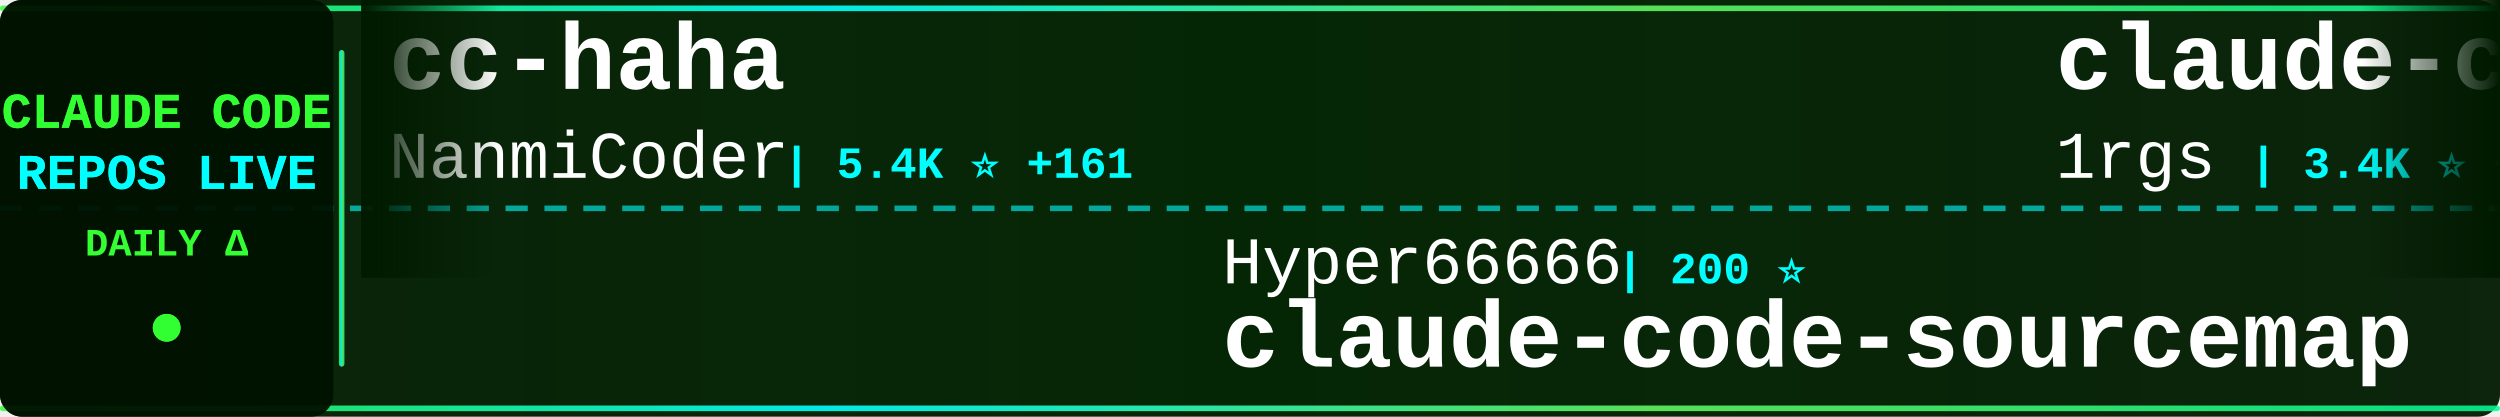
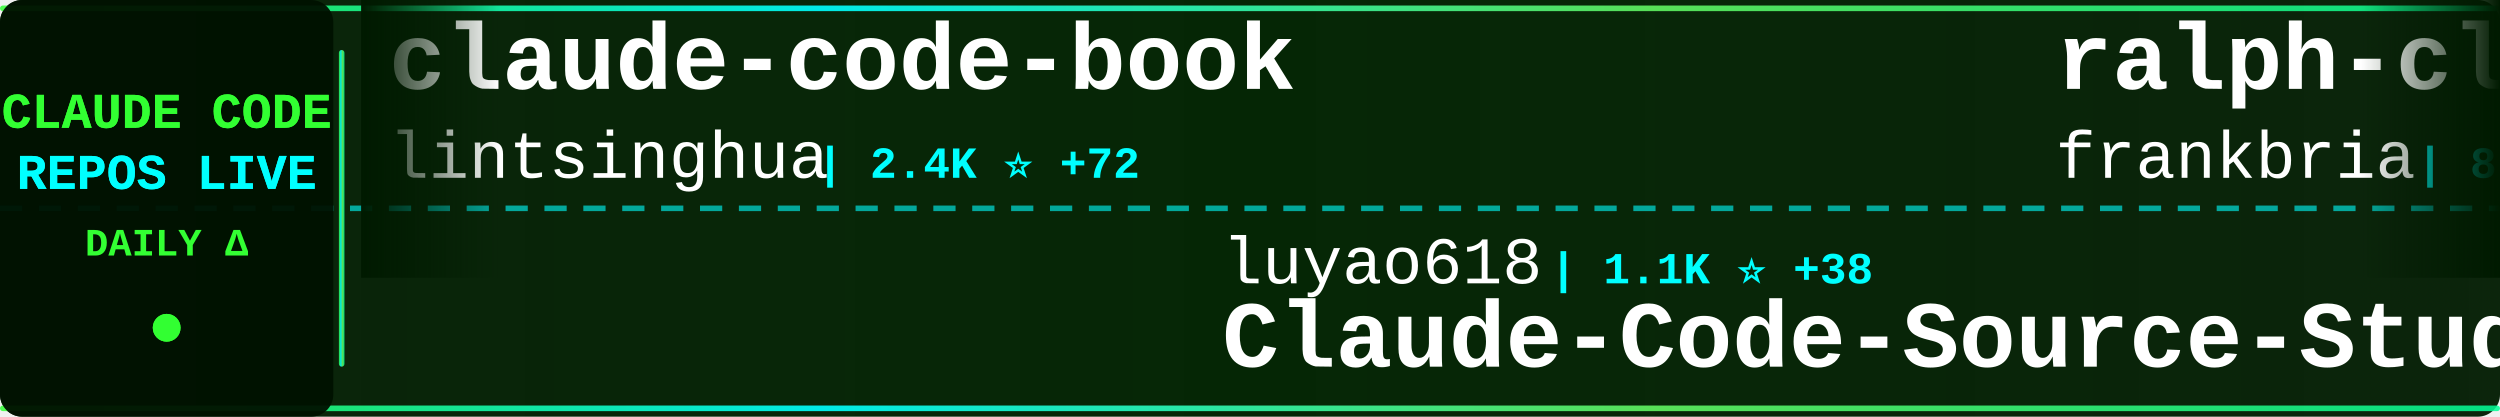
<svg xmlns="http://www.w3.org/2000/svg" width="900" height="150">
  <defs>
    <linearGradient id="tickerBg" x1="0%" y1="0%" x2="100%" y2="0%">
      <stop offset="0%" style="stop-color:#001a00;stop-opacity:0.95" />
      <stop offset="50%" style="stop-color:#002200;stop-opacity:0.98" />
      <stop offset="100%" style="stop-color:#001a00;stop-opacity:0.95" />
    </linearGradient>
    <linearGradient id="borderGrad" x1="0%" y1="0%" x2="100%" y2="0%">
      <stop offset="0%" style="stop-color:#33ff33;stop-opacity:0.85">
        <animate attributeName="stop-opacity" values="0.85;1;0.85" dur="2s" repeatCount="indefinite" />
      </stop>
      <stop offset="33%" style="stop-color:#00ffff;stop-opacity:0.9">
        <animate attributeName="stop-opacity" values="0.9;1;0.9" dur="2.2s" repeatCount="indefinite" />
      </stop>
      <stop offset="66%" style="stop-color:#66ff66;stop-opacity:0.85">
        <animate attributeName="stop-opacity" values="0.85;1;0.85" dur="1.8s" repeatCount="indefinite" />
      </stop>
      <stop offset="100%" style="stop-color:#00ff99;stop-opacity:0.85">
        <animate attributeName="stop-opacity" values="0.85;1;0.85" dur="2s" repeatCount="indefinite" />
      </stop>
    </linearGradient>
    <filter id="textGlow">
      <feGaussianBlur stdDeviation="0.1" result="coloredBlur" />
      <feMerge>
        <feMergeNode in="coloredBlur" />
        <feMergeNode in="SourceGraphic" />
      </feMerge>
    </filter>
    <filter id="metricGlow">
      <feGaussianBlur stdDeviation="0.2" result="coloredBlur" />
      <feMerge>
        <feMergeNode in="coloredBlur" />
        <feMergeNode in="SourceGraphic" />
      </feMerge>
    </filter>
    <linearGradient id="leftFade" x1="0%" y1="0%" x2="100%" y2="0%">
      <stop offset="0%" style="stop-color:#001a00;stop-opacity:1" />
      <stop offset="100%" style="stop-color:#001a00;stop-opacity:0" />
    </linearGradient>
    <linearGradient id="rightFade" x1="0%" y1="0%" x2="100%" y2="0%">
      <stop offset="0%" style="stop-color:#001a00;stop-opacity:0" />
      <stop offset="100%" style="stop-color:#001a00;stop-opacity:1" />
    </linearGradient>
  </defs>
  <rect width="900" height="150" fill="url(#tickerBg)" rx="8" />
  <rect x="0" y="2" width="900" height="2" fill="url(#borderGrad)" rx="1" />
  <rect x="0" y="146" width="900" height="2" fill="url(#borderGrad)" rx="1" />
  <line x1="0" y1="75" x2="900" y2="75" stroke="#00ffff" stroke-width="2" stroke-dasharray="8 6" opacity="0.6" />
  <rect x="0" y="0" width="120" height="150" fill="#001100" opacity="0.95" rx="8" />
  <text x="60" y="46" font-family="'Courier New', monospace" font-size="18" font-weight="bold" fill="#33ff33" text-anchor="middle" filter="url(#textGlow)">
    CLAUDE CODE
  </text>
  <text x="60" y="68" font-family="'Courier New', monospace" font-size="18" font-weight="bold" fill="#00ffff" text-anchor="middle" filter="url(#textGlow)">
    REPOS LIVE
  </text>
  <text x="60" y="92" font-family="'Courier New', monospace" font-size="14" font-weight="bold" fill="#33ff33" text-anchor="middle">
    DAILY Δ
  </text>
  <circle cx="60" cy="118" r="5" fill="#33ff33" filter="url(#metricGlow)">
    <animate attributeName="r" values="4;6;4" dur="1.5s" repeatCount="indefinite" />
    <animate attributeName="opacity" values="0.6;1;0.6" dur="1.5s" repeatCount="indefinite" />
  </circle>
  <rect x="122" y="18" width="2" height="114" fill="url(#borderGrad)" rx="1" />
  <clipPath id="tickerClip">
    <rect x="130" y="0" width="770" height="150" />
  </clipPath>
  <g clip-path="url(#tickerClip)">
    <g id="tickerItems">
      <animateTransform attributeName="transform" attributeType="XML" type="translate" from="0 0" to="-3000 0" dur="54s" repeatCount="indefinite" />
      <g transform="translate(0, 0)">
-         <text x="140" y="32" font-family="'Courier New', monospace" font-size="34" font-weight="bold" fill="#ffffff">cc-haha</text>
-         <text x="140" y="64" font-family="'Courier New', monospace" font-size="24" font-weight="normal" fill="#ffffff" opacity="1.0">NanmiCoder</text>
-         <text x="282" y="64" font-family="'Courier New', monospace" font-size="16" font-weight="bold" fill="#00ffff"> | 5.4K ⭐ +161</text>
+         <text x="140" y="32" font-family="'Courier New', monospace" font-size="34" font-weight="bold" fill="#ffffff">claude-code-book</text>
+         <text x="140" y="64" font-family="'Courier New', monospace" font-size="24" font-weight="normal" fill="#ffffff" opacity="1.0">lintsinghua</text>
+         <text x="294" y="64" font-family="'Courier New', monospace" font-size="16" font-weight="bold" fill="#00ffff"> | 2.4K ⭐ +72</text>
      </g>
      <g transform="translate(300, 0)">
-         <text x="140" y="102" font-family="'Courier New', monospace" font-size="24" font-weight="normal" fill="#ffffff" opacity="1.0">Hyper66666</text>
-         <text x="282" y="102" font-family="'Courier New', monospace" font-size="16" font-weight="bold" fill="#00ffff"> | 200 ⭐</text>
-         <text x="140" y="132" font-family="'Courier New', monospace" font-size="34" font-weight="bold" fill="#ffffff">claude-code-sourcemap</text>
+         <text x="140" y="102" font-family="'Courier New', monospace" font-size="24" font-weight="normal" fill="#ffffff" opacity="1.0">luyao618</text>
+         <text x="258" y="102" font-family="'Courier New', monospace" font-size="16" font-weight="bold" fill="#00ffff"> | 1.1K ⭐ +38</text>
+         <text x="140" y="132" font-family="'Courier New', monospace" font-size="34" font-weight="bold" fill="#ffffff">Claude-Code-Source-Study</text>
      </g>
      <g transform="translate(600, 0)">
-         <text x="140" y="32" font-family="'Courier New', monospace" font-size="34" font-weight="bold" fill="#ffffff">claude-code-proxy</text>
-         <text x="140" y="64" font-family="'Courier New', monospace" font-size="24" font-weight="normal" fill="#ffffff" opacity="1.0">1rgs</text>
-         <text x="210" y="64" font-family="'Courier New', monospace" font-size="16" font-weight="bold" fill="#00ffff"> | 3.4K ⭐ +9</text>
+         <text x="140" y="32" font-family="'Courier New', monospace" font-size="34" font-weight="bold" fill="#ffffff">ralph-claude-code</text>
+         <text x="140" y="64" font-family="'Courier New', monospace" font-size="24" font-weight="normal" fill="#ffffff" opacity="1.0">frankbria</text>
+         <text x="270" y="64" font-family="'Courier New', monospace" font-size="16" font-weight="bold" fill="#00ffff"> | 8.5K ⭐ +15</text>
      </g>
      <g transform="translate(900, 0)">
-         <text x="140" y="102" font-family="'Courier New', monospace" font-size="24" font-weight="normal" fill="#ffffff" opacity="1.0">FlorianBruniaux</text>
-         <text x="342" y="102" font-family="'Courier New', monospace" font-size="16" font-weight="bold" fill="#00ffff"> | 3.0K ⭐ +56</text>
-         <text x="140" y="132" font-family="'Courier New', monospace" font-size="34" font-weight="bold" fill="#ffffff">claude-code-ultimate-gui...</text>
+         <text x="140" y="102" font-family="'Courier New', monospace" font-size="24" font-weight="normal" fill="#ffffff" opacity="1.0">pengchengneo</text>
+         <text x="306" y="102" font-family="'Courier New', monospace" font-size="16" font-weight="bold" fill="#00ffff"> | 1.1K ⭐ +23</text>
+         <text x="140" y="132" font-family="'Courier New', monospace" font-size="34" font-weight="bold" fill="#ffffff">Claude-Code</text>
      </g>
      <g transform="translate(1200, 0)">
-         <text x="140" y="32" font-family="'Courier New', monospace" font-size="34" font-weight="bold" fill="#ffffff">claude-code-security-rev...</text>
-         <text x="140" y="64" font-family="'Courier New', monospace" font-size="24" font-weight="normal" fill="#ffffff" opacity="1.0">anthropics</text>
-         <text x="282" y="64" font-family="'Courier New', monospace" font-size="16" font-weight="bold" fill="#00ffff"> | 4.2K ⭐ +16</text>
+         <text x="140" y="32" font-family="'Courier New', monospace" font-size="34" font-weight="bold" fill="#ffffff">claudecodeui</text>
+         <text x="140" y="64" font-family="'Courier New', monospace" font-size="24" font-weight="normal" fill="#ffffff" opacity="1.0">siteboon</text>
+         <text x="258" y="64" font-family="'Courier New', monospace" font-size="16" font-weight="bold" fill="#00ffff"> | 9.6K ⭐ +37</text>
      </g>
      <g transform="translate(1500, 0)">
-         <text x="140" y="102" font-family="'Courier New', monospace" font-size="24" font-weight="normal" fill="#ffffff" opacity="1.0">lintsinghua</text>
-         <text x="294" y="102" font-family="'Courier New', monospace" font-size="16" font-weight="bold" fill="#00ffff"> | 2.4K ⭐ +136</text>
-         <text x="140" y="132" font-family="'Courier New', monospace" font-size="34" font-weight="bold" fill="#ffffff">claude-code-book</text>
+         <text x="140" y="102" font-family="'Courier New', monospace" font-size="24" font-weight="normal" fill="#ffffff" opacity="1.0">https-deeplearning-ai</text>
+         <text x="414" y="102" font-family="'Courier New', monospace" font-size="16" font-weight="bold" fill="#00ffff"> | 480 ⭐ +1</text>
+         <text x="140" y="132" font-family="'Courier New', monospace" font-size="34" font-weight="bold" fill="#ffffff">sc-claude-code-files</text>
      </g>
      <g transform="translate(1800, 0)">
-         <text x="140" y="32" font-family="'Courier New', monospace" font-size="34" font-weight="bold" fill="#ffffff">claude-code-hub</text>
-         <text x="140" y="64" font-family="'Courier New', monospace" font-size="24" font-weight="normal" fill="#ffffff" opacity="1.0">ding113</text>
-         <text x="246" y="64" font-family="'Courier New', monospace" font-size="16" font-weight="bold" fill="#00ffff"> | 2.3K ⭐ +27</text>
+         <text x="140" y="32" font-family="'Courier New', monospace" font-size="34" font-weight="bold" fill="#ffffff">claude-code-sourcemap</text>
+         <text x="140" y="64" font-family="'Courier New', monospace" font-size="24" font-weight="normal" fill="#ffffff" opacity="1.0">ChinaSiro</text>
+         <text x="270" y="64" font-family="'Courier New', monospace" font-size="16" font-weight="bold" fill="#00ffff"> | 8.7K ⭐ +68</text>
      </g>
      <g transform="translate(2100, 0)">
-         <text x="140" y="102" font-family="'Courier New', monospace" font-size="24" font-weight="normal" fill="#ffffff" opacity="1.0">anthropics</text>
-         <text x="282" y="102" font-family="'Courier New', monospace" font-size="16" font-weight="bold" fill="#00ffff"> | 16.3K ⭐ +112</text>
-         <text x="140" y="132" font-family="'Courier New', monospace" font-size="34" font-weight="bold" fill="#ffffff">claude-plugins-official</text>
+         <text x="140" y="102" font-family="'Courier New', monospace" font-size="24" font-weight="normal" fill="#ffffff" opacity="1.0">777genius</text>
+         <text x="270" y="102" font-family="'Courier New', monospace" font-size="16" font-weight="bold" fill="#00ffff"> | 891 ⭐ +3</text>
+         <text x="140" y="132" font-family="'Courier New', monospace" font-size="34" font-weight="bold" fill="#ffffff">claude-code-source-code</text>
      </g>
      <g transform="translate(2400, 0)">
-         <text x="140" y="32" font-family="'Courier New', monospace" font-size="34" font-weight="bold" fill="#ffffff">claude-code-showcase</text>
-         <text x="140" y="64" font-family="'Courier New', monospace" font-size="24" font-weight="normal" fill="#ffffff" opacity="1.0">ChrisWiles</text>
-         <text x="282" y="64" font-family="'Courier New', monospace" font-size="16" font-weight="bold" fill="#00ffff"> | 5.7K ⭐ +4</text>
+         <text x="140" y="32" font-family="'Courier New', monospace" font-size="34" font-weight="bold" fill="#ffffff">oh-my-claudecode</text>
+         <text x="140" y="64" font-family="'Courier New', monospace" font-size="24" font-weight="normal" fill="#ffffff" opacity="1.0">Yeachan-Heo</text>
+         <text x="294" y="64" font-family="'Courier New', monospace" font-size="16" font-weight="bold" fill="#00ffff"> | 26.4K ⭐ +622</text>
      </g>
      <g transform="translate(2700, 0)">
-         <text x="140" y="102" font-family="'Courier New', monospace" font-size="24" font-weight="normal" fill="#ffffff" opacity="1.0">ponponon</text>
-         <text x="258" y="102" font-family="'Courier New', monospace" font-size="16" font-weight="bold" fill="#00ffff"> | 2.1K ⭐ +23</text>
-         <text x="140" y="132" font-family="'Courier New', monospace" font-size="34" font-weight="bold" fill="#ffffff">claude_code_src</text>
+         <text x="140" y="102" font-family="'Courier New', monospace" font-size="24" font-weight="normal" fill="#ffffff" opacity="1.0">edmund-io</text>
+         <text x="270" y="102" font-family="'Courier New', monospace" font-size="16" font-weight="bold" fill="#00ffff"> | 1.4K ⭐ +2</text>
+         <text x="140" y="132" font-family="'Courier New', monospace" font-size="34" font-weight="bold" fill="#ffffff">edmunds-claude-code</text>
      </g>
      <g transform="translate(3000, 0)">
-         <text x="140" y="32" font-family="'Courier New', monospace" font-size="34" font-weight="bold" fill="#ffffff">cc-haha</text>
-         <text x="140" y="64" font-family="'Courier New', monospace" font-size="24" font-weight="normal" fill="#ffffff" opacity="1.0">NanmiCoder</text>
-         <text x="282" y="64" font-family="'Courier New', monospace" font-size="16" font-weight="bold" fill="#00ffff"> | 5.4K ⭐ +161</text>
+         <text x="140" y="32" font-family="'Courier New', monospace" font-size="34" font-weight="bold" fill="#ffffff">claude-code-book</text>
+         <text x="140" y="64" font-family="'Courier New', monospace" font-size="24" font-weight="normal" fill="#ffffff" opacity="1.0">lintsinghua</text>
+         <text x="294" y="64" font-family="'Courier New', monospace" font-size="16" font-weight="bold" fill="#00ffff"> | 2.4K ⭐ +72</text>
      </g>
      <g transform="translate(3300, 0)">
-         <text x="140" y="102" font-family="'Courier New', monospace" font-size="24" font-weight="normal" fill="#ffffff" opacity="1.0">Hyper66666</text>
-         <text x="282" y="102" font-family="'Courier New', monospace" font-size="16" font-weight="bold" fill="#00ffff"> | 200 ⭐</text>
-         <text x="140" y="132" font-family="'Courier New', monospace" font-size="34" font-weight="bold" fill="#ffffff">claude-code-sourcemap</text>
+         <text x="140" y="102" font-family="'Courier New', monospace" font-size="24" font-weight="normal" fill="#ffffff" opacity="1.0">luyao618</text>
+         <text x="258" y="102" font-family="'Courier New', monospace" font-size="16" font-weight="bold" fill="#00ffff"> | 1.1K ⭐ +38</text>
+         <text x="140" y="132" font-family="'Courier New', monospace" font-size="34" font-weight="bold" fill="#ffffff">Claude-Code-Source-Study</text>
      </g>
      <g transform="translate(3600, 0)">
-         <text x="140" y="32" font-family="'Courier New', monospace" font-size="34" font-weight="bold" fill="#ffffff">claude-code-proxy</text>
-         <text x="140" y="64" font-family="'Courier New', monospace" font-size="24" font-weight="normal" fill="#ffffff" opacity="1.0">1rgs</text>
-         <text x="210" y="64" font-family="'Courier New', monospace" font-size="16" font-weight="bold" fill="#00ffff"> | 3.4K ⭐ +9</text>
+         <text x="140" y="32" font-family="'Courier New', monospace" font-size="34" font-weight="bold" fill="#ffffff">ralph-claude-code</text>
+         <text x="140" y="64" font-family="'Courier New', monospace" font-size="24" font-weight="normal" fill="#ffffff" opacity="1.0">frankbria</text>
+         <text x="270" y="64" font-family="'Courier New', monospace" font-size="16" font-weight="bold" fill="#00ffff"> | 8.5K ⭐ +15</text>
      </g>
      <g transform="translate(3900, 0)">
-         <text x="140" y="102" font-family="'Courier New', monospace" font-size="24" font-weight="normal" fill="#ffffff" opacity="1.0">FlorianBruniaux</text>
-         <text x="342" y="102" font-family="'Courier New', monospace" font-size="16" font-weight="bold" fill="#00ffff"> | 3.0K ⭐ +56</text>
-         <text x="140" y="132" font-family="'Courier New', monospace" font-size="34" font-weight="bold" fill="#ffffff">claude-code-ultimate-gui...</text>
+         <text x="140" y="102" font-family="'Courier New', monospace" font-size="24" font-weight="normal" fill="#ffffff" opacity="1.0">pengchengneo</text>
+         <text x="306" y="102" font-family="'Courier New', monospace" font-size="16" font-weight="bold" fill="#00ffff"> | 1.1K ⭐ +23</text>
+         <text x="140" y="132" font-family="'Courier New', monospace" font-size="34" font-weight="bold" fill="#ffffff">Claude-Code</text>
      </g>
    </g>
  </g>
  <rect x="130" y="0" width="50" height="100" fill="url(#leftFade)" />
  <rect x="850" y="0" width="50" height="100" fill="url(#rightFade)" />
</svg>
